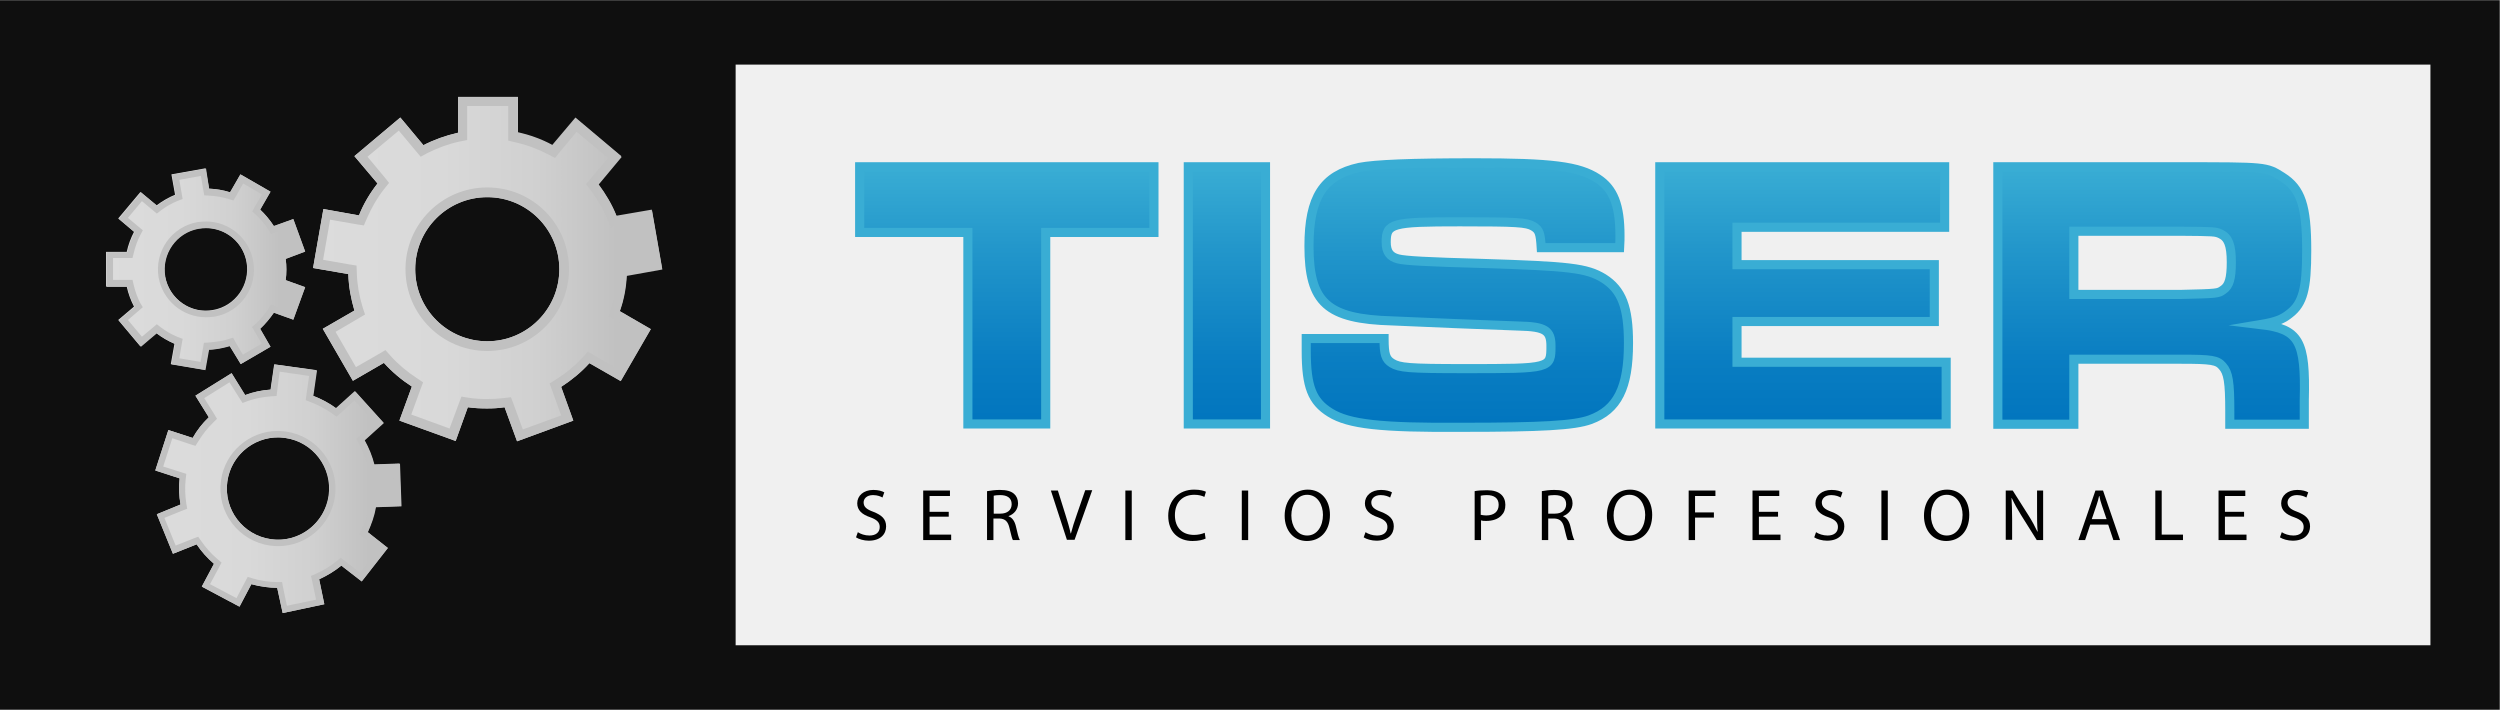
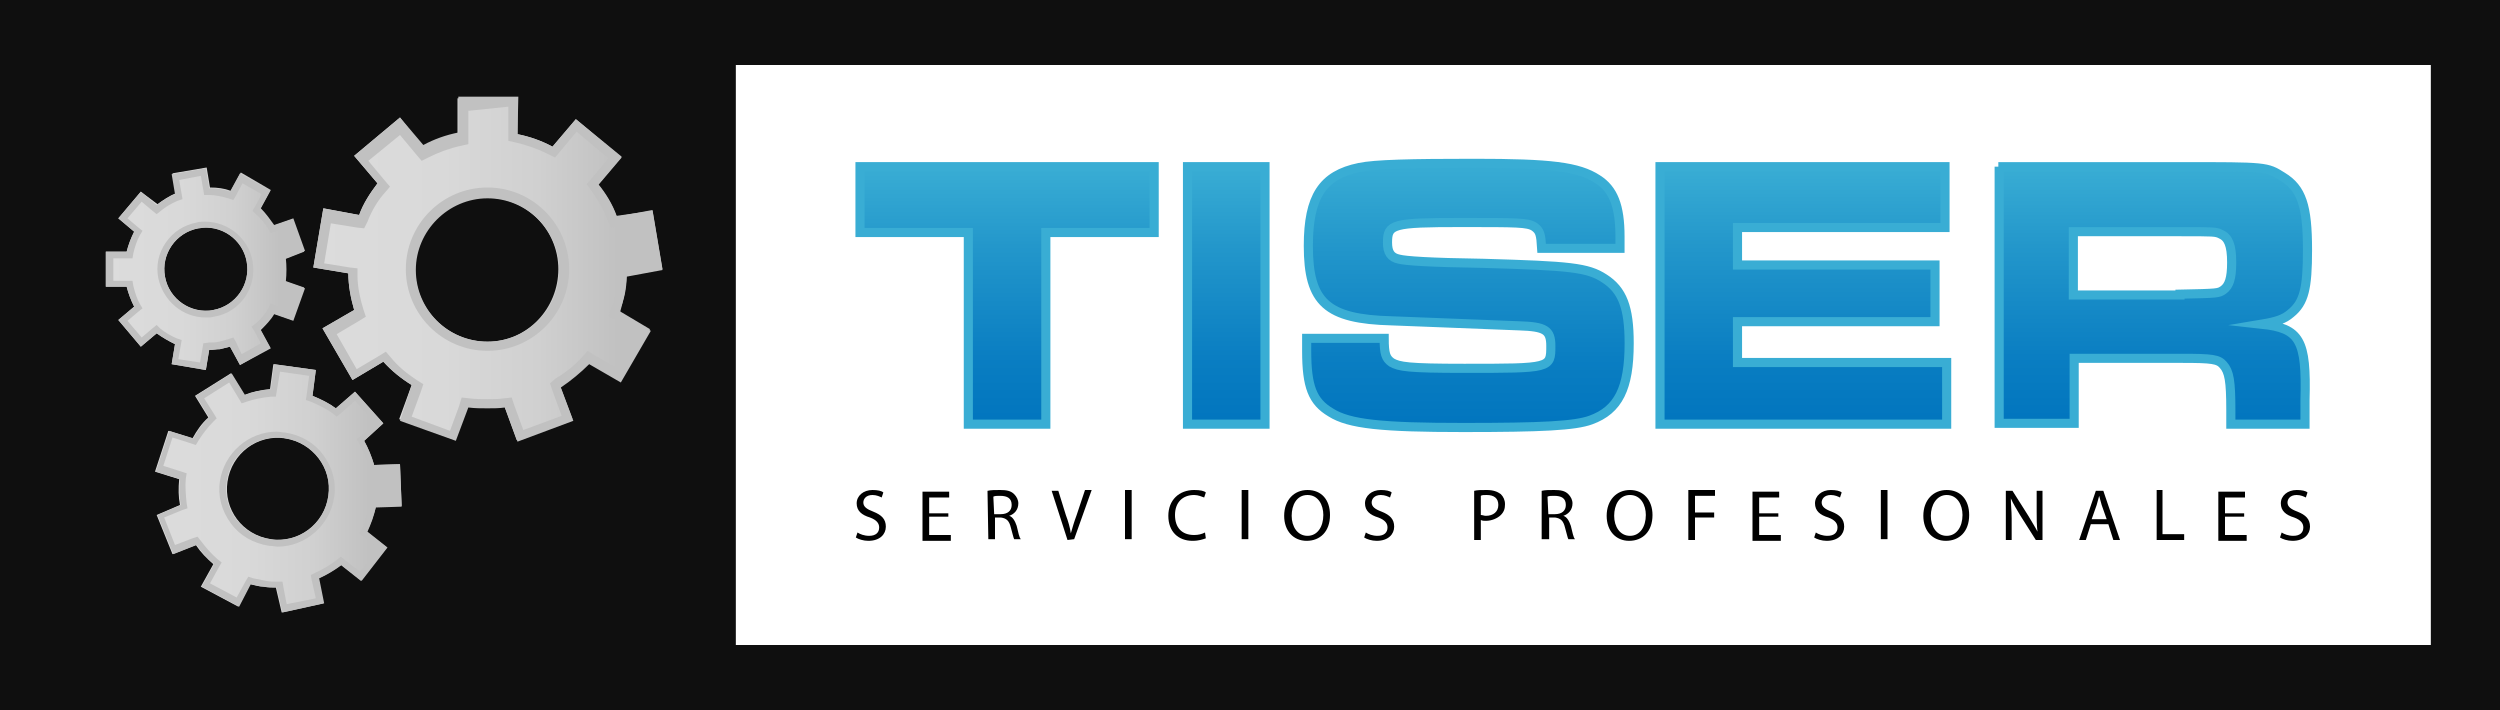
- <svg xmlns="http://www.w3.org/2000/svg" xmlns:xlink="http://www.w3.org/1999/xlink" version="1.1" id="Capa_1" x="0px" y="0px" viewBox="0 0 300 85.2" style="enable-background:new 0 0 300 85.2;" xml:space="preserve">
+ <svg xmlns="http://www.w3.org/2000/svg" version="1.1" id="Capa_1" x="0px" y="0px" viewBox="0 0 300 85.2" style="enable-background:new 0 0 300 85.2;" xml:space="preserve">
  <style type="text/css">
- 	.st0{fill:#0F0F0F;}
- 	.st1{fill:url(#SVGID_1_);stroke:#39ADD4;stroke-width:3;stroke-miterlimit:10;}
- 	.st2{fill:url(#SVGID_2_);stroke:#39ADD4;stroke-width:3;stroke-miterlimit:10;}
- 	.st3{fill:url(#SVGID_3_);stroke:#39ADD4;stroke-width:3;stroke-miterlimit:10;}
- 	.st4{fill:url(#SVGID_4_);stroke:#39ADD4;stroke-width:3;stroke-miterlimit:10;}
- 	.st5{fill:url(#SVGID_5_);stroke:#39ADD4;stroke-width:3;stroke-miterlimit:10;}
- 	.st6{fill:url(#SVGID_6_);}
- 	.st7{fill:url(#SVGID_7_);}
- 	.st8{fill:url(#SVGID_8_);}
- 	.st9{fill:url(#SVGID_9_);}
- 	.st10{fill:url(#SVGID_10_);}
- 	.st11{fill:url(#SVGID_11_);}
+ 	.st0{fill:#FFFFFF;}
+ 	.st1{fill:#0F0F0F;}
+ 	.st2{fill:url(#SVGID_1_);stroke:#39ADD4;stroke-width:1.095;stroke-miterlimit:10;}
+ 	.st3{fill:url(#SVGID_2_);stroke:#39ADD4;stroke-width:1.095;stroke-miterlimit:10;}
+ 	.st4{fill:url(#SVGID_3_);stroke:#39ADD4;stroke-width:1.095;stroke-miterlimit:10;}
+ 	.st5{fill:url(#SVGID_4_);stroke:#39ADD4;stroke-width:1.095;stroke-miterlimit:10;}
+ 	.st6{fill:url(#SVGID_5_);stroke:#39ADD4;stroke-width:1.095;stroke-miterlimit:10;}
+ 	.st7{fill:url(#SVGID_6_);}
+ 	.st8{fill:url(#SVGID_7_);}
+ 	.st9{fill:url(#SVGID_8_);}
+ 	.st10{fill:url(#SVGID_9_);}
+ 	.st11{fill:url(#SVGID_10_);}
+ 	.st12{fill:url(#SVGID_11_);}
</style>
-   <symbol id="Nuevo_símbolo" viewBox="-411.2 -116.8 822.3 233.5">
-     <path class="st0" d="M-411.2,116.8v-233.5h822.3v233.5H-411.2z M388.3-95.5h-557.5V95.5h557.5V-95.5z" />
+   <rect y="0" class="st0" width="300" height="85.2" />
+   <path class="st1" d="M0,0v85.2h300V0H0z M291.7,77.4H88.3V7.8h203.4V77.4z" />
+   <g>
    <g>
-       <g>
-         <linearGradient id="SVGID_1_" gradientUnits="userSpaceOnUse" x1="-80.053" y1="-22.701" x2="-80.053" y2="61.9">
-           <stop offset="4.475343e-07" style="stop-color:#0175BE" />
-           <stop offset="0.262" style="stop-color:#0A7EC2" />
-           <stop offset="0.692" style="stop-color:#2397CB" />
-           <stop offset="1" style="stop-color:#39ADD4" />
-         </linearGradient>
-         <path class="st1" d="M-31.6,61.9V40.3h-35.6v-63h-25.6v63h-35.6v21.6H-31.6z" />
-         <linearGradient id="SVGID_2_" gradientUnits="userSpaceOnUse" x1="-7.661" y1="-22.701" x2="-7.661" y2="61.9">
-           <stop offset="4.475343e-07" style="stop-color:#0175BE" />
-           <stop offset="0.262" style="stop-color:#0A7EC2" />
-           <stop offset="0.692" style="stop-color:#2397CB" />
-           <stop offset="1" style="stop-color:#39ADD4" />
-         </linearGradient>
-         <path class="st2" d="M5.1,61.9v-84.6h-25.4v84.6H5.1z" />
-         <linearGradient id="SVGID_3_" gradientUnits="userSpaceOnUse" x1="71.502" y1="-23.969" x2="71.502" y2="63.169">
-           <stop offset="4.475343e-07" style="stop-color:#0175BE" />
-           <stop offset="0.262" style="stop-color:#0A7EC2" />
-           <stop offset="0.692" style="stop-color:#2397CB" />
-           <stop offset="1" style="stop-color:#39ADD4" />
-         </linearGradient>
-         <path class="st3" d="M44.1,5.3c0-5.1,0.5-6.7,2.6-8c2.5-1.5,5.3-1.8,23.9-1.8c28.4,0,28.4,0,28.4,7.5c0,5.1-2,6.3-10.4,6.5     l-20.8,0.8l-14,0.6l-7,0.3c-21.5,0.6-27.4,6-27.4,24.6c0,16.1,4.7,23.3,16.6,25.9c5.1,1,17,1.5,37.9,1.5     c25.2,0,34.3-1.1,40.5-5.2c5.2-3.4,7.3-8.8,7.3-18.8c0-0.5,0-2.3-0.1-3.9H95.8c-0.3,4.7-0.6,5.8-2.6,7c-2.2,1.3-5.5,1.5-24.2,1.5     c-22.4,0-24.2-0.5-24.2-6.7c0-3.2,1.2-4.8,3.9-5.5c2.3-0.6,9.5-1,27.8-1.5c28.6-0.9,34.2-1.5,39.8-4.9c6-3.8,8.2-9.5,8.2-21.3     c0-14.7-3.6-21.9-12.6-25.2c-5.2-1.9-16.1-2.5-42-2.5C43-24,32.5-22.8,26.4-19c-6,3.7-7.9,8.6-7.9,20.3v4.1H44.1z" />
-         <linearGradient id="SVGID_4_" gradientUnits="userSpaceOnUse" x1="181.901" y1="-22.701" x2="181.901" y2="61.9">
-           <stop offset="4.475343e-07" style="stop-color:#0175BE" />
-           <stop offset="0.262" style="stop-color:#0A7EC2" />
-           <stop offset="0.692" style="stop-color:#2397CB" />
-           <stop offset="1" style="stop-color:#39ADD4" />
-         </linearGradient>
-         <path class="st4" d="M228.5,61.9V42h-68.3V29.7h64.9V11h-64.9V-2.4H229v-20.3h-94.2v84.6H228.5z" />
-         <linearGradient id="SVGID_5_" gradientUnits="userSpaceOnUse" x1="296.811" y1="-22.701" x2="296.811" y2="61.9">
-           <stop offset="4.475343e-07" style="stop-color:#0175BE" />
-           <stop offset="0.262" style="stop-color:#0A7EC2" />
-           <stop offset="0.692" style="stop-color:#2397CB" />
-           <stop offset="1" style="stop-color:#39ADD4" />
-         </linearGradient>
-         <path class="st5" d="M246,61.9h60.1c28.2,0,28.2,0,33.4-3.3c6.2-3.9,8.1-9.5,8.1-24.2c0-12.6-1.2-17.4-5.6-20.8     c-2.3-1.9-4.7-2.8-9.5-3.6c12.6-1.5,14.8-5.3,14.3-24.9v-7.9h-24.5v4.4c0,9.5-0.5,12.6-2.4,14.7c-1.7,2-3.5,2.3-13.8,2.3h-35.1     v-21.4H246V61.9z M305.9,19.9c12.5,0.3,12.5,0.3,14.2,1.5c2,1.3,2.7,3.8,2.7,9.1c0,5.7-1,8.1-3.5,9.3c-1.7,0.8-2.1,0.8-13.3,0.9     h-35V19.9H305.9z" />
-       </g>
+       <linearGradient id="SVGID_1_" gradientUnits="userSpaceOnUse" x1="120.795" y1="34.117" x2="120.795" y2="64.981" gradientTransform="matrix(1 0 0 -1 0 85.0107)">
+         <stop offset="4.475343e-07" style="stop-color:#0175BE" />
+         <stop offset="0.262" style="stop-color:#0A7EC2" />
+         <stop offset="0.692" style="stop-color:#2397CB" />
+         <stop offset="1" style="stop-color:#39ADD4" />
+       </linearGradient>
+       <path class="st2" d="M138.5,20v7.9h-13v23h-9.3v-23h-13V20H138.5z" />
+       <linearGradient id="SVGID_2_" gradientUnits="userSpaceOnUse" x1="147.209" y1="34.117" x2="147.209" y2="64.981" gradientTransform="matrix(1 0 0 -1 0 85.0107)">
+         <stop offset="4.475343e-07" style="stop-color:#0175BE" />
+         <stop offset="0.262" style="stop-color:#0A7EC2" />
+         <stop offset="0.692" style="stop-color:#2397CB" />
+         <stop offset="1" style="stop-color:#39ADD4" />
+       </linearGradient>
+       <path class="st3" d="M151.8,20v30.9h-9.3V20H151.8z" />
+       <linearGradient id="SVGID_3_" gradientUnits="userSpaceOnUse" x1="176.085" y1="33.67" x2="176.085" y2="65.461" gradientTransform="matrix(1 0 0 -1 0 85.0107)">
+         <stop offset="4.475343e-07" style="stop-color:#0175BE" />
+         <stop offset="0.262" style="stop-color:#0A7EC2" />
+         <stop offset="0.692" style="stop-color:#2397CB" />
+         <stop offset="1" style="stop-color:#39ADD4" />
+       </linearGradient>
+       <path class="st4" d="M166.1,40.6c0,1.9,0.2,2.4,0.9,2.9c0.9,0.5,1.9,0.7,8.7,0.7c10.4,0,10.4,0,10.4-2.7c0-1.9-0.7-2.3-3.8-2.4    l-7.6-0.3l-5.1-0.2l-2.6-0.1c-7.8-0.2-10-2.2-10-9c0-5.9,1.7-8.5,6.1-9.4c1.9-0.4,6.2-0.5,13.8-0.5c9.2,0,12.5,0.4,14.8,1.9    c1.9,1.2,2.7,3.2,2.7,6.9c0,0.2,0,0.8,0,1.4H185c-0.1-1.7-0.2-2.1-0.9-2.6c-0.8-0.5-2-0.5-8.8-0.5c-8.2,0-8.8,0.2-8.8,2.4    c0,1.2,0.4,1.8,1.4,2c0.8,0.2,3.5,0.4,10.1,0.5c10.4,0.3,12.5,0.5,14.5,1.8c2.2,1.4,3,3.5,3,7.8c0,5.4-1.3,8-4.6,9.2    c-1.9,0.7-5.9,0.9-15.3,0.9c-9.8,0-13.7-0.4-15.9-1.8c-2.2-1.3-2.9-3.1-2.9-7.4v-1.5L166.1,40.6L166.1,40.6z" />
+       <linearGradient id="SVGID_4_" gradientUnits="userSpaceOnUse" x1="216.381" y1="34.153" x2="216.381" y2="65.018" gradientTransform="matrix(1 0 0 -1 0 85.0107)">
+         <stop offset="4.475343e-07" style="stop-color:#0175BE" />
+         <stop offset="0.262" style="stop-color:#0A7EC2" />
+         <stop offset="0.692" style="stop-color:#2397CB" />
+         <stop offset="1" style="stop-color:#39ADD4" />
+       </linearGradient>
+       <path class="st5" d="M233.4,20v7.3h-24.9v4.5h23.7v6.8h-23.7v4.9h25.1v7.4h-34.4V20H233.4z" />
+       <linearGradient id="SVGID_5_" gradientUnits="userSpaceOnUse" x1="258.3" y1="34.133" x2="258.3" y2="64.998" gradientTransform="matrix(1 0 0 -1 0 85.0107)">
+         <stop offset="4.475343e-07" style="stop-color:#0175BE" />
+         <stop offset="0.262" style="stop-color:#0A7EC2" />
+         <stop offset="0.692" style="stop-color:#2397CB" />
+         <stop offset="1" style="stop-color:#39ADD4" />
+       </linearGradient>
+       <path class="st6" d="M239.8,20h21.9c10.3,0,10.3,0,12.2,1.2c2.3,1.4,3,3.5,3,8.8c0,4.6-0.4,6.3-2,7.6c-0.8,0.7-1.7,1-3.5,1.3    c4.6,0.5,5.4,1.9,5.2,9.1v2.9h-8.9v-1.7c0-3.5-0.2-4.6-0.9-5.4c-0.6-0.7-1.3-0.8-5-0.8h-12.9v7.8h-9V20z M261.6,35.3    c4.6-0.1,4.6-0.1,5.2-0.5c0.7-0.5,1-1.4,1-3.3c0-2.1-0.4-3-1.3-3.4c-0.6-0.3-0.8-0.3-4.9-0.3h-12.8v7.6H261.6z" />
+     </g>
+   </g>
+   <g>
+     <g>
+       <linearGradient id="SVGID_6_" gradientUnits="userSpaceOnUse" x1="37.541" y1="52.723" x2="79.518" y2="52.723" gradientTransform="matrix(1 0 0 -1 0 85.0107)">
+         <stop offset="2.237672e-07" style="stop-color:#DCDCDC" />
+         <stop offset="0.373" style="stop-color:#D9D9D9" />
+         <stop offset="0.644" style="stop-color:#D0D0D0" />
+         <stop offset="0.87" style="stop-color:#C1C1C1" />
+       </linearGradient>
+       <path class="st7" d="M75.2,33.1l4.3-0.8l-1.2-7.1L74,26c-0.5-1.4-1.3-2.7-2.2-3.8l2.8-3.3l-5.5-4.6l-2.8,3.3    c-1.3-0.7-2.7-1.2-4.2-1.5v-4.3h-7.2v4.3c-1.5,0.3-2.9,0.8-4.2,1.5L48,14.1l-5.5,4.6l2.8,3.3c-0.9,1.2-1.7,2.4-2.2,3.8l-4.3-0.8    l-1.2,7.1l4.2,0.7c0,1.5,0.3,3,0.7,4.4l-3.8,2.2l3.6,6.2l3.7-2.2c1,1.1,2.1,2,3.4,2.8l-1.5,4.1l6.7,2.4l1.5-4    c0.8,0.1,1.5,0.1,2.3,0.1c0.7,0,1.4,0,2.1-0.1l1.5,4.1l6.7-2.5l-1.5-4c1.2-0.8,2.4-1.8,3.4-2.8l3.8,2.2l3.6-6.2l-3.7-2.2    C74.9,36.1,75.2,34.6,75.2,33.1z M49.8,32.3c0-4.8,3.9-8.6,8.6-8.6c4.8,0,8.6,3.9,8.6,8.6S63.3,41,58.5,41    C53.7,41,49.8,37.1,49.8,32.3z" />
+       <linearGradient id="SVGID_7_" gradientUnits="userSpaceOnUse" x1="79.496" y1="52.723" x2="37.52" y2="52.723" gradientTransform="matrix(1 0 0 -1 0 85.0107)">
+         <stop offset="2.237672e-07" style="stop-color:#C1C1C1" />
+         <stop offset="9.934112e-02" style="stop-color:#C1C1C1" />
+         <stop offset="1" style="stop-color:#C1C1C1" />
+       </linearGradient>
+       <path class="st8" d="M61,12.8V16v0.9l0.9,0.2c1.3,0.3,2.7,0.8,3.9,1.4l0.8,0.4l0.6-0.7l2-2.4L73,19l-2,2.4l-0.6,0.7l0.5,0.7    c0.8,1.1,1.5,2.3,2,3.6l0.4,0.9l0.9-0.1l3.1-0.5l0.8,4.8L75,32l-0.9,0.1l0,0.9c-0.1,1.4-0.3,2.7-0.7,4L73,37.9l0.8,0.5l2.7,1.6    l-2.4,4.2l-2.8-1.6l-0.8-0.5l-0.6,0.7c-0.9,1-2,1.9-3.2,2.6L66,46l0.3,0.9l1.1,3l-4.6,1.7l-1.1-3l-0.3-0.9l-0.9,0.1    c-0.7,0.1-1.3,0.1-2,0.1c-0.7,0-1.4,0-2.2-0.1l-0.9-0.1l-0.3,1l-1.1,3l-4.6-1.7l1.1-3l0.3-0.9l-0.8-0.5c-1.2-0.8-2.2-1.6-3.1-2.7    l-0.6-0.7l-0.8,0.5l-2.7,1.6l-2.4-4.2l2.7-1.6l0.8-0.5l-0.3-0.9c-0.4-1.3-0.7-2.7-0.7-4l0-0.9l-0.9-0.1l-3.1-0.5l0.8-4.8l3.1,0.5    l0.9,0.1l0.4-0.8c0.5-1.3,1.2-2.5,2.1-3.5l0.6-0.7l-0.6-0.7l-2-2.4l3.8-3.1l2,2.4l0.6,0.7l0.8-0.4c1.2-0.6,2.5-1.1,3.9-1.4    l0.9-0.2v-0.9v-3.1L61,12.8 M58.5,42.1c5.4,0,9.8-4.4,9.8-9.8s-4.4-9.8-9.8-9.8c-5.4,0-9.8,4.4-9.8,9.8S53.1,42.1,58.5,42.1     M62.2,11.6H55v4.3c-1.5,0.3-2.9,0.8-4.2,1.5L48,14.1l-5.5,4.6l2.8,3.3c-0.9,1.2-1.7,2.4-2.2,3.8l-4.3-0.8l-1.2,7.1l4.2,0.7    c0,1.5,0.3,3,0.7,4.4l-3.8,2.2l3.6,6.2l3.7-2.2c1,1.1,2.1,2,3.4,2.8L48,50.5l6.7,2.4l1.5-4C57,49,57.7,49,58.5,49    c0.7,0,1.4,0,2.1-0.1l1.5,4.1l6.7-2.5l-1.5-4c1.2-0.8,2.4-1.8,3.4-2.8l3.8,2.2l3.6-6.2l-3.7-2.2c0.4-1.4,0.7-2.8,0.8-4.3l4.3-0.8    l-1.2-7.1L74,25.9c-0.5-1.4-1.3-2.7-2.2-3.8l2.8-3.3l-5.5-4.5l-2.8,3.3c-1.3-0.7-2.7-1.2-4.2-1.5L62.2,11.6L62.2,11.6z M58.5,41    c-4.8,0-8.6-3.9-8.6-8.6s3.9-8.6,8.6-8.6c4.8,0,8.6,3.9,8.6,8.6S63.3,41,58.5,41L58.5,41z" />
    </g>
    <g>
      <g>
-         <linearGradient id="SVGID_6_" gradientUnits="userSpaceOnUse" x1="-308.381" y1="28.145" x2="-193.323" y2="28.145">
+         <linearGradient id="SVGID_8_" gradientUnits="userSpaceOnUse" x1="18.606" y1="26.346" x2="48.121" y2="26.346" gradientTransform="matrix(1 0 0 -1 0 85.0107)">
          <stop offset="2.237672e-07" style="stop-color:#DCDCDC" />
          <stop offset="0.373" style="stop-color:#D9D9D9" />
          <stop offset="0.644" style="stop-color:#D0D0D0" />
          <stop offset="0.87" style="stop-color:#C1C1C1" />
        </linearGradient>
-         <path class="st6" d="M-205,26l11.7,2.1l-3.4,19.4l-11.6-2c-1.5,3.8-3.6,7.3-6,10.5l7.6,9.1l-15.1,12.7l-7.6-9     c-3.5,1.9-7.4,3.3-11.4,4.2v11.9h-19.7V73.1c-4-0.9-7.9-2.3-11.4-4.1l-7.6,9.1l-15.1-12.7l7.6-9c-2.5-3.2-4.6-6.7-6.1-10.5     l-11.7,2.1l-3.4-19.4l11.6-2c0.1-4.2,0.9-8.2,2-12L-305,8.6l9.9-17.1l10.2,5.9c2.7-3,5.8-5.6,9.2-7.8l-4.1-11.2l18.5-6.7l4,11.1     c2.1-0.3,4.2-0.4,6.3-0.4c2,0,3.9,0.1,5.8,0.4l4.1-11.2l18.5,6.8l-4,11.1c3.4,2.2,6.6,4.8,9.3,7.8l10.3-5.9l9.9,17.1l-10.2,5.9     C-206,17.8-205.2,21.9-205,26z M-274.6,28.2c0,13.1,10.6,23.7,23.7,23.7c13.1,0,23.7-10.6,23.7-23.7c0-13.1-10.6-23.7-23.7-23.7     C-264,4.5-274.6,15.1-274.6,28.2z" />
-         <linearGradient id="SVGID_7_" gradientUnits="userSpaceOnUse" x1="-193.324" y1="28.145" x2="-308.381" y2="28.145">
+         <path class="st9" d="M45.1,60.9l3.1-0.1l-0.2-5.1l-3.1,0.1c-0.3-1-0.7-2-1.2-2.9l2.3-2.1L42.6,47l-2.3,2     c-0.8-0.6-1.8-1.1-2.8-1.5l0.4-3.1l-5.1-0.7l-0.4,3c-1.1,0.1-2.1,0.3-3.1,0.7l-1.6-2.6l-4.3,2.7l1.6,2.6     c-0.8,0.7-1.4,1.6-1.9,2.5l-2.9-0.9l-1.6,4.9l2.9,0.9c-0.1,1.1-0.1,2.1,0.1,3.1l-2.8,1.2l1.9,4.7l2.8-1.1     c0.6,0.9,1.3,1.6,2.1,2.3l-1.5,2.7l4.5,2.4l1.4-2.7c0.5,0.1,1.1,0.3,1.6,0.3c0.5,0.1,1,0.1,1.5,0.1l0.7,3l5-1.1l-0.6-3     c0.9-0.4,1.9-1,2.7-1.6l2.4,1.9l3.1-4l-2.4-1.9C44.5,62.9,44.8,61.9,45.1,60.9z M27.3,57.8c0.5-3.4,3.6-5.7,6.9-5.2     s5.7,3.6,5.2,6.9c-0.5,3.4-3.6,5.7-6.9,5.2C29.1,64.2,26.8,61.1,27.3,57.8z" />
+       </g>
+       <g>
+         <linearGradient id="SVGID_9_" gradientUnits="userSpaceOnUse" x1="48.122" y1="26.346" x2="18.604" y2="26.346" gradientTransform="matrix(1 0 0 -1 0 85.0107)">
          <stop offset="2.237672e-07" style="stop-color:#C1C1C1" />
          <stop offset="9.934112e-02" style="stop-color:#C1C1C1" />
          <stop offset="1" style="stop-color:#C1C1C1" />
        </linearGradient>
-         <path class="st7" d="M-244,81.7V73v-2.5l2.5-0.6c3.7-0.8,7.3-2.2,10.6-3.9l2.3-1.2l1.6,2l5.5,6.6l10.3-8.6l-5.6-6.7l-1.6-1.9     l1.5-2c2.3-3,4.2-6.3,5.6-9.8l1-2.4l2.5,0.4l8.5,1.5l2.3-13.2l-8.6-1.5l-2.5-0.4l-0.1-2.5c-0.2-3.8-0.8-7.5-2-11.1l-0.8-2.4     l2.2-1.3l7.5-4.3L-208-4.6l-7.6,4.4l-2.2,1.3l-1.7-1.9c-2.6-2.8-5.5-5.2-8.7-7.2l-2.2-1.4l0.9-2.4l2.9-8.1l-12.6-4.6l-3,8.2     l-0.9,2.4l-2.5-0.3c-1.8-0.2-3.6-0.3-5.4-0.3c-2,0-3.9,0.1-5.9,0.4l-2.5,0.4l-0.9-2.4l-3-8.1l-12.6,4.6l3,8.2l0.9,2.4l-2.1,1.4     c-3.2,2.1-6.1,4.5-8.6,7.3l-1.7,1.9l-2.2-1.3l-7.5-4.3l-6.7,11.6l7.5,4.4l2.2,1.3l-0.8,2.4c-1.1,3.6-1.8,7.4-1.9,11.1l-0.1,2.6     l-2.5,0.4l-8.5,1.5l2.3,13.2l8.6-1.5l2.5-0.4l1,2.3c1.5,3.5,3.4,6.8,5.7,9.7l1.6,2l-1.6,2l-5.5,6.6l10.3,8.6l5.6-6.7l1.6-1.9     l2.2,1.2c3.4,1.7,6.9,3,10.6,3.8l2.5,0.5v2.6v8.6H-244 M-250.9,1.3c14.8,0,26.9,12,26.9,26.9s-12,26.9-26.9,26.9     c-14.8,0-26.9-12-26.9-26.9S-265.7,1.3-250.9,1.3 M-240.8,84.8h-19.7V73.1c-4-0.9-7.9-2.3-11.4-4.1l-7.6,9.1l-15.1-12.7l7.6-9     c-2.5-3.2-4.6-6.7-6.1-10.5l-11.7,2.1l-3.4-19.4l11.6-2c0.1-4.2,0.9-8.2,2-12L-305,8.6l9.9-17.1l10.2,5.9c2.7-3,5.8-5.6,9.2-7.8     l-4.1-11.2l18.5-6.7l4,11.1c2.1-0.3,4.2-0.4,6.3-0.4c2,0,3.9,0.1,5.8,0.4l4.1-11.2l18.5,6.8l-4,11.1c3.4,2.2,6.6,4.8,9.3,7.8     l10.3-5.9l9.9,17.1l-10.2,5.9c1.2,3.8,2,7.8,2.2,11.9l11.7,2.1l-3.4,19.4l-11.6-2c-1.5,3.8-3.6,7.3-6,10.5l7.6,9.1l-15.1,12.7     l-7.6-9c-3.5,1.9-7.4,3.3-11.4,4.2V84.8L-240.8,84.8z M-250.9,4.5c-13.1,0-23.7,10.6-23.7,23.7c0,13.1,10.6,23.7,23.7,23.7     c13.1,0,23.7-10.6,23.7-23.7C-227.2,15.1-237.8,4.5-250.9,4.5L-250.9,4.5z" />
-       </g>
-       <g>
-         <g>
-           <linearGradient id="SVGID_8_" gradientUnits="userSpaceOnUse" x1="-360.178" y1="-43.986" x2="-279.268" y2="-43.986">
-             <stop offset="2.237672e-07" style="stop-color:#DCDCDC" />
-             <stop offset="0.373" style="stop-color:#D9D9D9" />
-             <stop offset="0.644" style="stop-color:#D0D0D0" />
-             <stop offset="0.87" style="stop-color:#C1C1C1" />
-           </linearGradient>
-           <path class="st8" d="M-287.7-50l8.4,0.3l-0.5,14l-8.4-0.3c-0.7,2.8-1.8,5.5-3.2,8l6.3,5.7l-9.4,10.4l-6.2-5.6      c-2.3,1.7-4.9,3.1-7.6,4.1l1.2,8.4l-13.9,1.9l-1.2-8.3c-2.9-0.2-5.8-0.8-8.4-1.8L-335-6l-11.9-7.4l4.4-7.1      c-2.1-2-3.9-4.3-5.3-6.8l-8,2.6l-4.3-13.3l8-2.6c-0.3-2.9-0.2-5.8,0.3-8.6l-7.8-3.2l5.3-13l7.8,3.1c1.6-2.4,3.5-4.5,5.7-6.4      l-4-7.5l12.4-6.6l3.9,7.4c1.4-0.4,2.9-0.7,4.4-0.9c1.4-0.2,2.8-0.3,4.1-0.3l1.8-8.3l13.7,2.9l-1.7,8.2c2.6,1.2,5.1,2.7,7.3,4.5      l6.7-5.2l8.6,11l-6.6,5.2C-289.2-55.7-288.2-52.9-287.7-50z M-336.4-41.6c1.3,9.2,9.8,15.6,19,14.3c9.2-1.3,15.6-9.8,14.3-19      c-1.3-9.2-9.8-15.6-19-14.3C-331.3-59.3-337.7-50.8-336.4-41.6z" />
-         </g>
-         <g>
-           <linearGradient id="SVGID_9_" gradientUnits="userSpaceOnUse" x1="-279.268" y1="-43.986" x2="-360.178" y2="-43.986">
-             <stop offset="2.237672e-07" style="stop-color:#C1C1C1" />
-             <stop offset="9.934112e-02" style="stop-color:#C1C1C1" />
-             <stop offset="1" style="stop-color:#C1C1C1" />
-           </linearGradient>
-           <path class="st9" d="M-319.2-5.5l9.7-1.4l-0.9-6.3l-0.2-1.7l1.6-0.6c2.5-1,4.9-2.2,7.1-3.8l1.4-1l1.3,1.1l4.6,4.2l6.6-7.3      l-4.7-4.2l-1.3-1.1l0.8-1.5c1.3-2.4,2.3-4.9,3-7.5l0.4-1.7l1.7,0.1l6.3,0.2l0.3-9.8l-6.3-0.2l-1.7-0.1l-0.3-1.7      c-0.5-2.7-1.3-5.2-2.5-7.7l-0.7-1.5l1.3-1l4.9-3.9l-6-7.7l-5,3.9l-1.3,1l-1.3-1.1c-2.1-1.7-4.4-3.1-6.9-4.2l-1.6-0.7l0.4-1.7      l1.3-6.1l-9.6-2l-1.3,6.2l-0.3,1.6l-1.7,0c-1.3,0-2.6,0.1-3.9,0.3c-1.4,0.2-2.8,0.5-4.1,0.9l-1.6,0.5l-0.8-1.5l-2.9-5.5      l-8.7,4.6l3,5.6l0.8,1.5l-1.3,1.1c-2.1,1.8-3.9,3.8-5.4,6l-1,1.4l-1.6-0.6l-5.8-2.3l-3.7,9.1l5.9,2.4l1.6,0.6l-0.3,1.7      c-0.4,2.7-0.5,5.4-0.2,8.1l0.2,1.7l-1.6,0.5l-6,1.9l3,9.3l6-2l1.6-0.5l0.9,1.4c1.4,2.3,3.1,4.5,5,6.3l1.2,1.2l-0.9,1.5l-3.3,5.3      l8.3,5.2l3.4-5.4l0.9-1.4l1.6,0.6c2.5,0.9,5.2,1.4,7.9,1.6l1.7,0.1l0.2,1.7L-319.2-5.5 M-319.7-62.9c9.4,0,17.4,7,18.7,16.3      c0.7,5-0.6,10-3.6,14c-3,4-7.5,6.7-12.5,7.4c-0.9,0.1-1.8,0.2-2.7,0.2c-9.4,0-17.4-7-18.7-16.3c-0.7-5,0.6-10,3.6-14      c3-4,7.5-6.7,12.5-7.4C-321.5-62.8-320.6-62.9-319.7-62.9 M-320.9-3.1l-1.2-8.3c-2.9-0.2-5.8-0.8-8.4-1.8L-335-6l-11.9-7.4      l4.4-7.1c-2.1-2-3.9-4.3-5.3-6.8l-8,2.6l-4.3-13.3l8-2.6c-0.3-2.9-0.2-5.8,0.3-8.6l-7.8-3.2l5.3-13l7.8,3.1      c1.6-2.4,3.5-4.5,5.7-6.4l-4-7.5l12.4-6.6l3.9,7.4c1.4-0.4,2.9-0.7,4.4-0.9c1.4-0.2,2.8-0.3,4.1-0.3l1.8-8.3l13.7,2.9l-1.7,8.2      c2.6,1.2,5.1,2.7,7.3,4.5l6.7-5.2l8.6,11l-6.6,5.2c1.2,2.5,2.2,5.3,2.7,8.2l8.4,0.3l-0.5,14l-8.4-0.3c-0.7,2.8-1.8,5.5-3.2,8      l6.3,5.7l-9.4,10.4l-6.2-5.6c-2.3,1.7-4.9,3.1-7.6,4.1l1.2,8.4L-320.9-3.1L-320.9-3.1z M-319.7-60.8c-0.8,0-1.6,0.1-2.4,0.2      c-9.2,1.3-15.6,9.8-14.3,19c1.2,8.4,8.4,14.5,16.7,14.5c0.8,0,1.6-0.1,2.4-0.2c9.2-1.3,15.6-9.8,14.3-19      C-304.3-54.7-311.5-60.8-319.7-60.8L-319.7-60.8z" />
-         </g>
-       </g>
-       <g>
-         <g>
-           <linearGradient id="SVGID_10_" gradientUnits="userSpaceOnUse" x1="-376.077" y1="28.205" x2="-310.759" y2="28.205">
-             <stop offset="2.237672e-07" style="stop-color:#DCDCDC" />
-             <stop offset="0.373" style="stop-color:#D9D9D9" />
-             <stop offset="0.644" style="stop-color:#D0D0D0" />
-             <stop offset="0.87" style="stop-color:#C1C1C1" />
-           </linearGradient>
-           <path class="st10" d="M-317.2,31.6l6.4,2.4l-3.9,10.7l-6.4-2.3c-1.3,2-2.8,3.8-4.5,5.4l3.4,5.9l-9.9,5.7l-3.4-5.9      c-2.2,0.7-4.5,1.1-6.9,1.2l-1.2,6.7l-11.2-2l1.2-6.7c-2.2-0.9-4.2-2.1-6.1-3.5l-5.3,4.4l-7.3-8.7l5.2-4.4      c-1.1-2.1-1.9-4.3-2.4-6.6l-6.8,0l0-11.4l6.8,0c0.5-2.3,1.3-4.5,2.4-6.6l-5.2-4.4l7.3-8.7l5.2,4.4c1.8-1.4,3.9-2.6,6-3.5      l-1.2-6.7l11.2-1.9l1.2,6.7c1.2,0,2.4,0.2,3.6,0.4c1.1,0.2,2.2,0.5,3.3,0.8L-332-3l9.8,5.7l-3.4,5.9c1.7,1.6,3.2,3.4,4.5,5.3      l6.4-2.3l3.9,10.7l-6.4,2.3C-316.9,26.9-316.9,29.2-317.2,31.6z M-356.9,25.8c-1.3,7.4,3.6,14.5,11,15.8      c7.4,1.3,14.5-3.6,15.8-11c1.3-7.4-3.6-14.5-11-15.8C-348.4,13.4-355.5,18.4-356.9,25.8z" />
-         </g>
-         <g>
-           <linearGradient id="SVGID_11_" gradientUnits="userSpaceOnUse" x1="-310.759" y1="28.205" x2="-376.077" y2="28.205">
-             <stop offset="2.237672e-07" style="stop-color:#C1C1C1" />
-             <stop offset="9.934112e-02" style="stop-color:#C1C1C1" />
-             <stop offset="1" style="stop-color:#C1C1C1" />
-           </linearGradient>
-           <path class="st11" d="M-345.1,58.9l0.8-4.7l0.3-1.7l1.7-0.1c2.2-0.1,4.3-0.5,6.3-1.1l1.6-0.5l0.9,1.5l2.3,4.1l6.2-3.6l-2.4-4.1      l-0.8-1.5l1.2-1.1c1.6-1.5,3-3.1,4.1-4.9l0.9-1.4l1.6,0.6l4.4,1.6l2.5-6.7l-4.4-1.6l-1.6-0.6l0.2-1.7c0.3-2.1,0.3-4.3,0-6.4      l-0.2-1.7l1.6-0.6l4.4-1.6l-2.4-6.7l-4.5,1.6l-1.6,0.6l-0.9-1.4c-1.2-1.8-2.6-3.5-4.1-4.9l-1.3-1.1l0.9-1.5l2.3-4l-6.2-3.6      l-2.4,4.1l-0.8,1.5l-1.6-0.5c-1-0.3-2-0.6-3-0.7c-1.1-0.2-2.2-0.3-3.3-0.4l-1.7-0.1l-0.3-1.7l-0.8-4.6l-7,1.2l0.8,4.7l0.3,1.7      l-1.6,0.6c-2,0.8-3.9,1.9-5.6,3.2l-1.3,1l-1.3-1.1l-3.6-3l-4.6,5.5l3.6,3.1l1.3,1.1L-365,17c-1,1.9-1.7,3.9-2.2,6l-0.4,1.7      l-1.7,0l-4.7,0l0,7.2l4.7,0l1.7,0l0.4,1.6c0.5,2.1,1.2,4.1,2.2,6l0.8,1.5l-1.3,1.1l-3.6,3l4.6,5.5l3.6-3l1.3-1.1l1.3,1      c1.7,1.3,3.6,2.4,5.6,3.2l1.6,0.6l-0.3,1.7l-0.8,4.6L-345.1,58.9 M-343.4,12.4c0.9,0,1.9,0.1,2.8,0.2      c8.6,1.5,14.3,9.7,12.7,18.3c-1.3,7.5-7.9,13-15.5,13c-0.9,0-1.9-0.1-2.8-0.2c-4.1-0.7-7.8-3.1-10.2-6.5      c-2.4-3.5-3.3-7.6-2.6-11.8C-357.6,17.9-351.1,12.4-343.4,12.4 M-343.4,61.3l-11.2-2l1.2-6.7c-2.2-0.9-4.2-2.1-6.1-3.5l-5.3,4.4      l-7.3-8.7l5.2-4.4c-1.1-2.1-1.9-4.3-2.4-6.6l-6.8,0l0-11.4l6.8,0c0.5-2.3,1.3-4.5,2.4-6.6l-5.2-4.4l7.3-8.7l5.2,4.4      c1.8-1.4,3.9-2.6,6-3.5l-1.2-6.7l11.2-1.9l1.2,6.7c1.2,0,2.4,0.2,3.6,0.4c1.1,0.2,2.2,0.5,3.3,0.8L-332-3l9.8,5.7l-3.4,5.9      c1.7,1.6,3.2,3.4,4.5,5.3l6.4-2.3l3.9,10.7l-6.4,2.3c0.3,2.3,0.3,4.6,0,7l6.4,2.4l-3.9,10.7l-6.4-2.3c-1.3,2-2.8,3.8-4.5,5.4      l3.4,5.9l-9.9,5.7l-3.4-5.9c-2.2,0.7-4.5,1.1-6.9,1.2L-343.4,61.3L-343.4,61.3z M-343.4,14.5c-6.5,0-12.2,4.6-13.4,11.2      c-1.3,7.4,3.6,14.5,11,15.8c0.8,0.1,1.6,0.2,2.4,0.2c6.5,0,12.2-4.6,13.4-11.3c1.3-7.4-3.6-14.5-11-15.8      C-341.8,14.6-342.6,14.5-343.4,14.5L-343.4,14.5z" />
-         </g>
+         <path class="st10" d="M33.6,44.6l3.5,0.5l-0.3,2.3L36.7,48l0.6,0.2c0.9,0.4,1.8,0.8,2.6,1.4l0.5,0.4l0.5-0.4l1.7-1.5l2.4,2.7     l-1.7,1.5l-0.5,0.4l0.3,0.5c0.5,0.9,0.8,1.8,1.1,2.7l0.1,0.6l0.6,0l2.3-0.1l0.1,3.6L45,60.1l-0.6,0l-0.1,0.6     c-0.2,1-0.5,1.9-0.9,2.8l-0.3,0.5l0.5,0.4l1.8,1.4l-2.2,2.8l-1.8-1.4l-0.5-0.4l-0.5,0.4c-0.8,0.6-1.6,1.1-2.5,1.5l-0.6,0.3     l0.1,0.6l0.5,2.2l-3.5,0.7L34,70.4l-0.1-0.6h-0.6c-0.5,0-0.9,0-1.4-0.1c-0.5-0.1-1-0.2-1.5-0.3l-0.6-0.2l-0.3,0.5l-1.1,2L25.2,70     l1.1-2l0.3-0.5l-0.5-0.4c-0.8-0.7-1.4-1.4-2-2.2l-0.4-0.5l-0.6,0.2l-2.1,0.8l-1.3-3.3l2.2-0.9l0.6-0.2l-0.1-0.6     c-0.1-1-0.2-2-0.1-3l0.1-0.6l-0.6-0.2l-2.2-0.7l1.1-3.4l2.2,0.7l0.6,0.2l0.3-0.5c0.5-0.8,1.1-1.6,1.8-2.3l0.4-0.4l-0.3-0.5     l-1.2-1.9l3-1.9l1.2,2l0.3,0.5l0.6-0.2c0.9-0.3,1.9-0.5,2.9-0.6l0.6,0l0.1-0.6L33.6,44.6 M33.3,65.6c3.4,0,6.3-2.6,6.8-5.9     c0.3-1.8-0.2-3.6-1.3-5.1c-1.1-1.5-2.7-2.4-4.6-2.7c-0.3,0-0.7-0.1-1-0.1c-3.4,0-6.3,2.6-6.8,5.9c-0.3,1.8,0.2,3.6,1.3,5.1     c1.1,1.5,2.7,2.4,4.6,2.7C32.7,65.5,33.1,65.6,33.3,65.6 M32.9,43.7l-0.4,3c-1.1,0.1-2.1,0.3-3.1,0.7l-1.6-2.6l-4.3,2.7l1.6,2.6     c-0.8,0.7-1.4,1.6-1.9,2.5l-2.9-0.9l-1.6,4.9l2.9,0.9c-0.1,1.1-0.1,2.1,0.1,3.1l-2.8,1.2l1.9,4.7l2.8-1.1     c0.6,0.9,1.3,1.6,2.1,2.3l-1.5,2.7l4.5,2.4l1.4-2.7c0.5,0.1,1.1,0.3,1.6,0.3c0.5,0.1,1,0.1,1.5,0.1l0.7,3l5-1.1l-0.6-3     c0.9-0.4,1.9-1,2.7-1.6l2.4,1.9l3.1-4l-2.4-1.9c0.4-0.9,0.8-1.9,1-3l3.1-0.1L48,55.7l-3.1,0.1c-0.3-1-0.7-2-1.2-2.9l2.3-2.1     L42.6,47l-2.3,2c-0.8-0.6-1.8-1.1-2.8-1.5l0.4-3.1L32.9,43.7L32.9,43.7z M33.3,64.8c-0.3,0-0.6,0-0.9-0.1     c-3.4-0.5-5.7-3.6-5.2-6.9c0.4-3.1,3.1-5.3,6.1-5.3c0.3,0,0.6,0,0.9,0.1c3.4,0.5,5.7,3.6,5.2,6.9C39,62.6,36.4,64.8,33.3,64.8     L33.3,64.8z" />
      </g>
    </g>
    <g>
-       <path d="M-129-58.3c0.9-0.6,2.3-1.1,3.8-1.1c2.2,0,3.4,1.1,3.4,2.8c0,1.5-0.9,2.4-3.1,3.2c-2.7,0.9-4.3,2.3-4.3,4.6    c0,2.5,2.1,4.4,5.3,4.4c1.7,0,2.9-0.4,3.6-0.8l-0.6-1.7c-0.5,0.3-1.6,0.8-3.1,0.8c-2.2,0-3.1-1.3-3.1-2.4c0-1.5,1-2.3,3.2-3.1    c2.8-1.1,4.2-2.4,4.2-4.8c0-2.5-1.8-4.7-5.7-4.7c-1.6,0-3.3,0.5-4.2,1.1L-129-58.3z" />
-       <path d="M-99.1-53.2h-6.3v-5.9h7.1v-1.8h-9.2v16.3h8.8v-1.8h-6.7v-5.2h6.3V-53.2z" />
-       <path d="M-86.4-44.8c1.1,0.2,2.6,0.4,4.1,0.4c2.2,0,3.7-0.4,4.7-1.3c0.8-0.7,1.3-1.8,1.3-3.1c0-2.1-1.4-3.6-3.1-4.2v-0.1    c1.2-0.4,2-1.6,2.4-3.3c0.5-2.3,0.9-3.8,1.3-4.5H-78c-0.3,0.5-0.6,1.9-1.1,3.9c-0.5,2.2-1.4,3.1-3.3,3.2h-2v-7.1h-2.1V-44.8z     M-84.3-52.2h2.2c2.3,0,3.7,1.2,3.7,3.1c0,2.1-1.5,3-3.8,3c-1,0-1.7-0.1-2.1-0.2V-52.2z" />
-       <path d="M-60.2-60.9l-5.3,16.3h2.3l2.5-8c0.7-2.2,1.3-4.2,1.7-6.1h0.1c0.5,1.9,1.1,3.9,1.9,6.1l2.8,8.1h2.3l-5.8-16.3H-60.2z" />
-       <path d="M-38.9-44.6v-16.3H-41v16.3H-38.9z" />
-       <path d="M-14.6-60.4c-0.8-0.4-2.3-0.8-4.3-0.8c-4.6,0-8,2.9-8,8.3c0,5.1,3.5,8.6,8.5,8.6c2,0,3.3-0.4,3.9-0.7l-0.5-1.7    c-0.8,0.4-1.9,0.7-3.3,0.7c-3.8,0-6.4-2.4-6.4-6.7c0-4,2.3-6.5,6.3-6.5c1.3,0,2.6,0.3,3.5,0.7L-14.6-60.4z" />
-       <path d="M-0.6-44.6v-16.3h-2.1v16.3H-0.6z" />
-       <path d="M26.3-52.6c0-5.6-3.4-8.6-7.6-8.6c-4.3,0-7.3,3.4-7.3,8.3c0,5.2,3.2,8.6,7.6,8.6C23.4-44.3,26.3-47.7,26.3-52.6z     M13.6-52.8c0-3.5,1.9-6.6,5.2-6.6c3.3,0,5.2,3.1,5.2,6.8c0,3.2-1.7,6.6-5.2,6.6C15.4-46,13.6-49.3,13.6-52.8z" />
-       <path d="M38-58.3c0.9-0.6,2.3-1.1,3.8-1.1c2.2,0,3.4,1.1,3.4,2.8c0,1.5-0.9,2.4-3.1,3.2c-2.7,0.9-4.3,2.3-4.3,4.6    c0,2.5,2.1,4.4,5.3,4.4c1.7,0,2.9-0.4,3.6-0.8l-0.6-1.7c-0.5,0.3-1.6,0.8-3.1,0.8c-2.2,0-3.1-1.3-3.1-2.4c0-1.5,1-2.3,3.2-3.1    c2.8-1.1,4.2-2.4,4.2-4.8c0-2.5-1.8-4.7-5.7-4.7c-1.6,0-3.3,0.5-4.2,1.1L38-58.3z" />
-       <path d="M73.9-44.8c1,0.2,2.3,0.3,4.1,0.3c2.1,0,3.6-0.5,4.6-1.4c0.9-0.8,1.4-2,1.4-3.4c0-1.5-0.4-2.6-1.3-3.5    c-1.1-1.2-2.9-1.8-5-1.8c-0.6,0-1.2,0-1.7,0.2v-6.5h-2.1V-44.8z M76-52.6c0.5-0.1,1.1-0.2,1.7-0.2c2.6,0,4.1,1.3,4.1,3.5    c0,2.2-1.5,3.2-3.9,3.2c-0.9,0-1.6-0.1-2-0.2V-52.6z" />
-       <path d="M96-44.8c1.1,0.2,2.6,0.4,4.1,0.4c2.2,0,3.7-0.4,4.7-1.3c0.8-0.7,1.3-1.8,1.3-3.1c0-2.1-1.4-3.6-3.1-4.2v-0.1    c1.2-0.4,2-1.6,2.4-3.3c0.5-2.3,0.9-3.8,1.3-4.5h-2.2c-0.3,0.5-0.6,1.9-1.1,3.9c-0.5,2.2-1.4,3.1-3.3,3.2h-2v-7.1H96V-44.8z     M98.1-52.2h2.2c2.3,0,3.7,1.2,3.7,3.1c0,2.1-1.5,3-3.8,3c-1,0-1.7-0.1-2.1-0.2V-52.2z" />
-       <path d="M132.3-52.6c0-5.6-3.4-8.6-7.6-8.6c-4.3,0-7.3,3.4-7.3,8.3c0,5.2,3.2,8.6,7.6,8.6C129.4-44.3,132.3-47.7,132.3-52.6z     M119.6-52.8c0-3.5,1.9-6.6,5.2-6.6c3.3,0,5.2,3.1,5.2,6.8c0,3.2-1.7,6.6-5.2,6.6C121.4-46,119.6-49.3,119.6-52.8z" />
-       <path d="M144.3-44.6h8.8v-1.8h-6.7v-5.4h6.2v-1.7h-6.2v-7.4h-2.1V-44.6z" />
-       <path d="M173.7-53.2h-6.3v-5.9h7.1v-1.8h-9.2v16.3h8.8v-1.8h-6.7v-5.2h6.3V-53.2z" />
-       <path d="M186.2-58.3c0.9-0.6,2.3-1.1,3.8-1.1c2.2,0,3.4,1.1,3.4,2.8c0,1.5-0.9,2.4-3.1,3.2c-2.7,0.9-4.3,2.3-4.3,4.6    c0,2.5,2.1,4.4,5.3,4.4c1.7,0,2.9-0.4,3.6-0.8l-0.6-1.7c-0.5,0.3-1.6,0.8-3.1,0.8c-2.2,0-3.1-1.3-3.1-2.4c0-1.5,1-2.3,3.2-3.1    c2.8-1.1,4.2-2.4,4.2-4.8c0-2.5-1.8-4.7-5.7-4.7c-1.6,0-3.3,0.5-4.2,1.1L186.2-58.3z" />
-       <path d="M209.8-44.6v-16.3h-2.1v16.3H209.8z" />
-       <path d="M236.6-52.6c0-5.6-3.4-8.6-7.6-8.6c-4.3,0-7.3,3.4-7.3,8.3c0,5.2,3.2,8.6,7.6,8.6C233.7-44.3,236.6-47.7,236.6-52.6z     M224-52.8c0-3.5,1.9-6.6,5.2-6.6c3.3,0,5.2,3.1,5.2,6.8c0,3.2-1.7,6.6-5.2,6.6C225.7-46,224-49.3,224-52.8z" />
-       <path d="M248.6-60.9v16.3h2.3l5.2-8.2c1.2-1.9,2.1-3.6,2.9-5.3l0.1,0c-0.2,2.2-0.2,4.2-0.2,6.7v6.8h2v-16.3h-2.1l-5.2,8.3    c-1.1,1.8-2.2,3.7-3,5.5l-0.1,0c0.1-2.1,0.2-4,0.2-6.7v-7H248.6z" />
-       <path d="M276.4-55.8l-1.7-5.1h-2.2l5.6,16.3h2.5l5.6-16.3H284l-1.7,5.1H276.4z M281.8-54.1l-1.6,4.7c-0.4,1.1-0.6,2-0.8,3h-0.1    c-0.2-1-0.5-2-0.8-2.9l-1.6-4.7H281.8z" />
-       <path d="M297.8-44.6h2.1v-14.5h7v-1.8h-9.1V-44.6z" />
-       <path d="M327-53.2h-6.3v-5.9h7.1v-1.8h-9.2v16.3h8.8v-1.8h-6.7v-5.2h6.3V-53.2z" />
-       <path d="M339.4-58.3c0.9-0.6,2.3-1.1,3.8-1.1c2.2,0,3.4,1.1,3.4,2.8c0,1.5-0.9,2.4-3.1,3.2c-2.7,0.9-4.3,2.3-4.3,4.6    c0,2.5,2.1,4.4,5.3,4.4c1.7,0,2.9-0.4,3.6-0.8l-0.6-1.7c-0.5,0.3-1.6,0.8-3.1,0.8c-2.2,0-3.1-1.3-3.1-2.4c0-1.5,1-2.3,3.2-3.1    c2.8-1.1,4.2-2.4,4.2-4.8c0-2.5-1.8-4.7-5.7-4.7c-1.6,0-3.3,0.5-4.2,1.1L339.4-58.3z" />
+       <g>
+         <linearGradient id="SVGID_10_" gradientUnits="userSpaceOnUse" x1="12.803" y1="52.741" x2="36.633" y2="52.741" gradientTransform="matrix(1 0 0 -1 0 85.0107)">
+           <stop offset="2.237672e-07" style="stop-color:#DCDCDC" />
+           <stop offset="0.373" style="stop-color:#D9D9D9" />
+           <stop offset="0.644" style="stop-color:#D0D0D0" />
+           <stop offset="0.87" style="stop-color:#C1C1C1" />
+         </linearGradient>
+         <path class="st11" d="M34.3,31l2.3-0.9l-1.4-3.9l-2.3,0.8c-0.5-0.7-1-1.4-1.6-2l1.2-2.2l-3.6-2.1l-1.2,2.2     c-0.8-0.3-1.6-0.4-2.5-0.4l-0.4-2.4l-4.1,0.7l0.4,2.4c-0.8,0.3-1.5,0.8-2.2,1.3L16.9,23l-2.7,3.2l1.9,1.6     c-0.4,0.8-0.7,1.6-0.9,2.4h-2.5v4.2h2.5c0.2,0.8,0.5,1.6,0.9,2.4l-1.9,1.6l2.7,3.2l1.9-1.6c0.7,0.5,1.4,0.9,2.2,1.3l-0.4,2.4     l4.1,0.7l0.4-2.4c0.4,0,0.9-0.1,1.3-0.1c0.4-0.1,0.8-0.2,1.2-0.3l1.2,2.2l3.7-2l-1.2-2.2c0.6-0.6,1.2-1.2,1.6-1.9l2.3,0.8     l1.4-3.9l-2.3-0.8C34.4,32.8,34.4,31.9,34.3,31z M19.8,33.2c-0.5-2.7,1.3-5.3,4-5.8c2.7-0.5,5.3,1.3,5.8,4c0.5,2.7-1.3,5.3-4,5.8     S20.3,35.9,19.8,33.2z" />
+       </g>
+       <g>
+         <linearGradient id="SVGID_11_" gradientUnits="userSpaceOnUse" x1="36.629" y1="52.705" x2="12.799" y2="52.705" gradientTransform="matrix(1 0 0 -1 0 85.0107)">
+           <stop offset="2.237672e-07" style="stop-color:#C1C1C1" />
+           <stop offset="9.934112e-02" style="stop-color:#C1C1C1" />
+           <stop offset="1" style="stop-color:#C1C1C1" />
+         </linearGradient>
+         <path class="st12" d="M24.1,21.1l0.3,1.7l0.1,0.6l0.6,0c0.8,0,1.6,0.2,2.3,0.4l0.6,0.2l0.3-0.5l0.8-1.5l2.3,1.3l-0.8,1.5     l-0.3,0.5l0.4,0.4c0.6,0.5,1.1,1.1,1.5,1.8l0.3,0.5l0.6-0.2l1.6-0.6l0.9,2.4L34,30.3l-0.6,0.2l0.1,0.6c0.1,0.8,0.1,1.6,0,2.3     l-0.1,0.6l0.6,0.2l1.6,0.6l-0.9,2.4l-1.6-0.6l-0.6-0.2L32.2,37c-0.4,0.7-0.9,1.3-1.5,1.8l-0.5,0.4l0.3,0.5l0.8,1.5l-2.3,1.3     L28.3,41L28,40.5l-0.6,0.2c-0.4,0.1-0.7,0.2-1.1,0.3c-0.4,0.1-0.8,0.1-1.2,0.1l-0.7,0.1l-0.1,0.6L24,43.5l-2.6-0.4l0.3-1.7     l0.1-0.6l-0.6-0.2c-0.7-0.3-1.4-0.7-2-1.2L18.8,39l-0.5,0.4L17,40.5l-1.7-2l1.3-1.1l0.5-0.4l-0.3-0.5c-0.4-0.7-0.6-1.4-0.8-2.2     l-0.1-0.6h-0.6h-1.7V31h1.7h0.6l0.1-0.6c0.2-0.8,0.4-1.5,0.8-2.2l0.3-0.5l-0.5-0.4l-1.3-1.1l1.7-2l1.3,1.1l0.5,0.4l0.5-0.4     c0.6-0.5,1.3-0.9,2-1.2l0.6-0.2l-0.1-0.6l-0.3-1.7L24.1,21.1 M24.7,38.1c0.3,0,0.7,0,1-0.1c3.1-0.5,5.2-3.5,4.6-6.7     c-0.5-2.7-2.9-4.7-5.7-4.7c-0.3,0-0.7,0-1,0.1c-1.5,0.3-2.8,1.1-3.7,2.4c-0.9,1.3-1.2,2.8-0.9,4.3C19.6,36.1,21.9,38.1,24.7,38.1      M24.7,20.2l-4.1,0.7l0.4,2.4c-0.8,0.3-1.5,0.8-2.2,1.3l-1.9-1.6l-2.7,3.2l1.9,1.6c-0.4,0.8-0.7,1.6-0.9,2.4h-2.5v4.2h2.5     c0.2,0.8,0.5,1.6,0.9,2.4l-1.9,1.6l2.7,3.2l1.9-1.6c0.7,0.5,1.4,0.9,2.2,1.3l-0.4,2.4l4.1,0.7l0.4-2.4c0.4,0,0.9-0.1,1.3-0.1     c0.4-0.1,0.8-0.2,1.2-0.3l1.2,2.2l3.6-2.1l-1.2-2.2c0.6-0.6,1.2-1.2,1.6-1.9l2.3,0.8l1.4-3.9l-2.3-0.8c0.1-0.8,0.1-1.7,0-2.6     l2.3-0.9l-1.4-3.9l-2.3,0.8c-0.5-0.7-1-1.4-1.6-2l1.2-2.2l-3.6-2.1l-1.2,2.2c-0.8-0.3-1.6-0.4-2.5-0.4L24.7,20.2L24.7,20.2z      M24.7,37.3c-2.4,0-4.5-1.7-4.9-4.1c-0.5-2.7,1.3-5.3,4-5.8c0.3,0,0.6-0.1,0.9-0.1c2.4,0,4.5,1.7,4.9,4.1c0.5,2.7-1.3,5.3-4,5.8     C25.3,37.3,25,37.3,24.7,37.3L24.7,37.3z" />
+       </g>
    </g>
-   </symbol>
-   <use xlink:href="#Nuevo_símbolo" width="822.3" height="233.5" x="-411.2" y="-116.8" transform="matrix(0.3648 0 0 -0.3648 150 42.5937)" style="overflow:visible;" />
+   </g>
+   <g>
+     <path d="M102.9,63.9c0.3,0.2,0.8,0.4,1.4,0.4c0.8,0,1.2-0.4,1.2-1c0-0.5-0.3-0.9-1.1-1.2c-1-0.3-1.6-0.8-1.6-1.7   c0-0.9,0.8-1.6,1.9-1.6c0.6,0,1.1,0.1,1.3,0.3l-0.2,0.6c-0.2-0.1-0.6-0.3-1.1-0.3c-0.8,0-1.1,0.5-1.1,0.9c0,0.5,0.4,0.8,1.2,1.1   c1,0.4,1.5,0.9,1.5,1.8c0,0.9-0.7,1.7-2.1,1.7c-0.6,0-1.2-0.2-1.5-0.4L102.9,63.9z" />
+     <path d="M113.8,62h-2.3v2.2h2.6v0.7h-3.4v-5.9h3.2v0.7h-2.4v1.9h2.3L113.8,62L113.8,62z" />
+     <path d="M118.5,58.9c0.4-0.1,0.9-0.1,1.5-0.1c0.8,0,1.3,0.1,1.7,0.5c0.3,0.3,0.5,0.7,0.5,1.1c0,0.8-0.5,1.3-1.1,1.5v0   c0.4,0.1,0.7,0.6,0.9,1.2c0.2,0.8,0.3,1.4,0.5,1.6h-0.8c-0.1-0.2-0.2-0.7-0.4-1.4c-0.2-0.8-0.5-1.1-1.2-1.2h-0.7v2.6h-0.8   L118.5,58.9L118.5,58.9z M119.3,61.7h0.8c0.8,0,1.3-0.4,1.3-1.1c0-0.8-0.5-1.1-1.4-1.1c-0.4,0-0.6,0-0.8,0.1L119.3,61.7L119.3,61.7   z" />
+     <path d="M128.1,64.8l-1.9-5.9h0.8l0.9,2.9c0.3,0.8,0.5,1.5,0.6,2.2h0c0.2-0.7,0.4-1.4,0.7-2.2l1-3h0.8l-2.1,5.9L128.1,64.8   L128.1,64.8z" />
+     <path d="M135.8,58.8v5.9h-0.8v-5.9H135.8z" />
+     <path d="M144.7,64.6c-0.3,0.1-0.8,0.3-1.6,0.3c-1.7,0-2.9-1.1-2.9-3c0-1.9,1.3-3.1,3.1-3.1c0.7,0,1.2,0.1,1.4,0.3l-0.2,0.6   c-0.3-0.1-0.7-0.3-1.2-0.3c-1.4,0-2.3,0.9-2.3,2.4c0,1.5,0.8,2.4,2.3,2.4c0.5,0,0.9-0.1,1.3-0.3L144.7,64.6z" />
+     <path d="M149.8,58.8v5.9H149v-5.9H149.8z" />
+     <path d="M159.6,61.8c0,2-1.2,3.1-2.8,3.1c-1.6,0-2.7-1.2-2.7-3c0-1.9,1.2-3.1,2.8-3.1C158.6,58.8,159.6,60,159.6,61.8z M155,61.9   c0,1.3,0.7,2.4,1.9,2.4c1.2,0,1.9-1.1,1.9-2.5c0-1.2-0.6-2.4-1.9-2.4C155.6,59.4,155,60.6,155,61.9z" />
+     <path d="M163.9,63.9c0.3,0.2,0.8,0.4,1.4,0.4c0.8,0,1.2-0.4,1.2-1c0-0.5-0.3-0.9-1.1-1.2c-1-0.3-1.6-0.8-1.6-1.7   c0-0.9,0.8-1.6,1.9-1.6c0.6,0,1.1,0.1,1.3,0.3l-0.2,0.6c-0.2-0.1-0.6-0.3-1.1-0.3c-0.8,0-1.1,0.5-1.1,0.9c0,0.5,0.4,0.8,1.2,1.1   c1,0.4,1.5,0.9,1.5,1.8c0,0.9-0.7,1.7-2.1,1.7c-0.6,0-1.2-0.2-1.5-0.4L163.9,63.9z" />
+     <path d="M176.9,58.9c0.4-0.1,0.8-0.1,1.5-0.1c0.8,0,1.3,0.2,1.7,0.5c0.3,0.3,0.5,0.7,0.5,1.2c0,0.5-0.1,0.9-0.5,1.3   c-0.4,0.4-1.1,0.7-1.8,0.7c-0.2,0-0.4,0-0.6-0.1v2.4h-0.8V58.9z M177.7,61.8c0.2,0,0.4,0.1,0.6,0.1c0.9,0,1.5-0.5,1.5-1.3   c0-0.8-0.5-1.2-1.4-1.2c-0.3,0-0.6,0-0.7,0.1L177.7,61.8L177.7,61.8z" />
+     <path d="M185,58.9c0.4-0.1,0.9-0.1,1.5-0.1c0.8,0,1.3,0.1,1.7,0.5c0.3,0.3,0.5,0.7,0.5,1.1c0,0.8-0.5,1.3-1.1,1.5v0   c0.4,0.1,0.7,0.6,0.9,1.2c0.2,0.8,0.3,1.4,0.5,1.6h-0.8c-0.1-0.2-0.2-0.7-0.4-1.4c-0.2-0.8-0.5-1.1-1.2-1.2h-0.7v2.6H185L185,58.9   L185,58.9z M185.8,61.7h0.8c0.8,0,1.3-0.4,1.3-1.1c0-0.8-0.5-1.1-1.4-1.1c-0.4,0-0.6,0-0.8,0.1L185.8,61.7L185.8,61.7z" />
+     <path d="M198.3,61.8c0,2-1.2,3.1-2.8,3.1c-1.6,0-2.7-1.2-2.7-3c0-1.9,1.2-3.1,2.8-3.1C197.2,58.8,198.3,60,198.3,61.8z M193.7,61.9   c0,1.3,0.7,2.4,1.9,2.4s1.9-1.1,1.9-2.5c0-1.2-0.6-2.4-1.9-2.4S193.7,60.6,193.7,61.9z" />
+     <path d="M202.6,58.8h3.2v0.7h-2.4v2h2.3v0.6h-2.3v2.7h-0.8V58.8z" />
+     <path d="M213.4,62h-2.3v2.2h2.6v0.7h-3.4v-5.9h3.2v0.7h-2.4v1.9h2.3L213.4,62L213.4,62z" />
+     <path d="M217.9,63.9c0.3,0.2,0.8,0.4,1.4,0.4c0.8,0,1.2-0.4,1.2-1c0-0.5-0.3-0.9-1.1-1.2c-1-0.3-1.6-0.8-1.6-1.7   c0-0.9,0.8-1.6,1.9-1.6c0.6,0,1.1,0.1,1.3,0.3l-0.2,0.6c-0.2-0.1-0.6-0.3-1.1-0.3c-0.8,0-1.1,0.5-1.1,0.9c0,0.5,0.4,0.8,1.2,1.1   c1,0.4,1.5,0.9,1.5,1.8c0,0.9-0.7,1.7-2.1,1.7c-0.6,0-1.2-0.2-1.5-0.4L217.9,63.9z" />
+     <path d="M226.5,58.8v5.9h-0.8v-5.9H226.5z" />
+     <path d="M236.3,61.8c0,2-1.2,3.1-2.8,3.1c-1.6,0-2.7-1.2-2.7-3c0-1.9,1.2-3.1,2.8-3.1C235.3,58.8,236.3,60,236.3,61.8z M231.7,61.9   c0,1.3,0.7,2.4,1.9,2.4s1.9-1.1,1.9-2.5c0-1.2-0.6-2.4-1.9-2.4C232.4,59.4,231.7,60.6,231.7,61.9z" />
+     <path d="M240.7,64.8v-5.9h0.8l1.9,3c0.4,0.7,0.8,1.3,1.1,1.9h0c-0.1-0.8-0.1-1.5-0.1-2.4v-2.5h0.7v5.9h-0.8l-1.9-3   c-0.4-0.7-0.8-1.3-1.1-2h0c0,0.8,0.1,1.5,0.1,2.4v2.6L240.7,64.8L240.7,64.8z" />
+     <path d="M250.9,62.9l-0.6,1.9h-0.8l2-5.9h0.9l2,5.9h-0.8l-0.6-1.9H250.9z M252.8,62.3l-0.6-1.7c-0.1-0.4-0.2-0.7-0.3-1.1h0   c-0.1,0.4-0.2,0.7-0.3,1.1l-0.6,1.7L252.8,62.3L252.8,62.3z" />
+     <path d="M258.7,58.8h0.8v5.3h2.6v0.7h-3.3V58.8z" />
+     <path d="M269.3,62H267v2.2h2.6v0.7h-3.4v-5.9h3.2v0.7H267v1.9h2.3L269.3,62L269.3,62z" />
+     <path d="M273.8,63.9c0.3,0.2,0.8,0.4,1.4,0.4c0.8,0,1.2-0.4,1.2-1c0-0.5-0.3-0.9-1.1-1.2c-1-0.3-1.6-0.8-1.6-1.7   c0-0.9,0.8-1.6,1.9-1.6c0.6,0,1.1,0.1,1.3,0.3l-0.2,0.6c-0.2-0.1-0.6-0.3-1.1-0.3c-0.8,0-1.1,0.5-1.1,0.9c0,0.5,0.4,0.8,1.2,1.1   c1,0.4,1.5,0.9,1.5,1.8c0,0.9-0.7,1.7-2.1,1.7c-0.6,0-1.2-0.2-1.5-0.4L273.8,63.9z" />
+   </g>
</svg>
